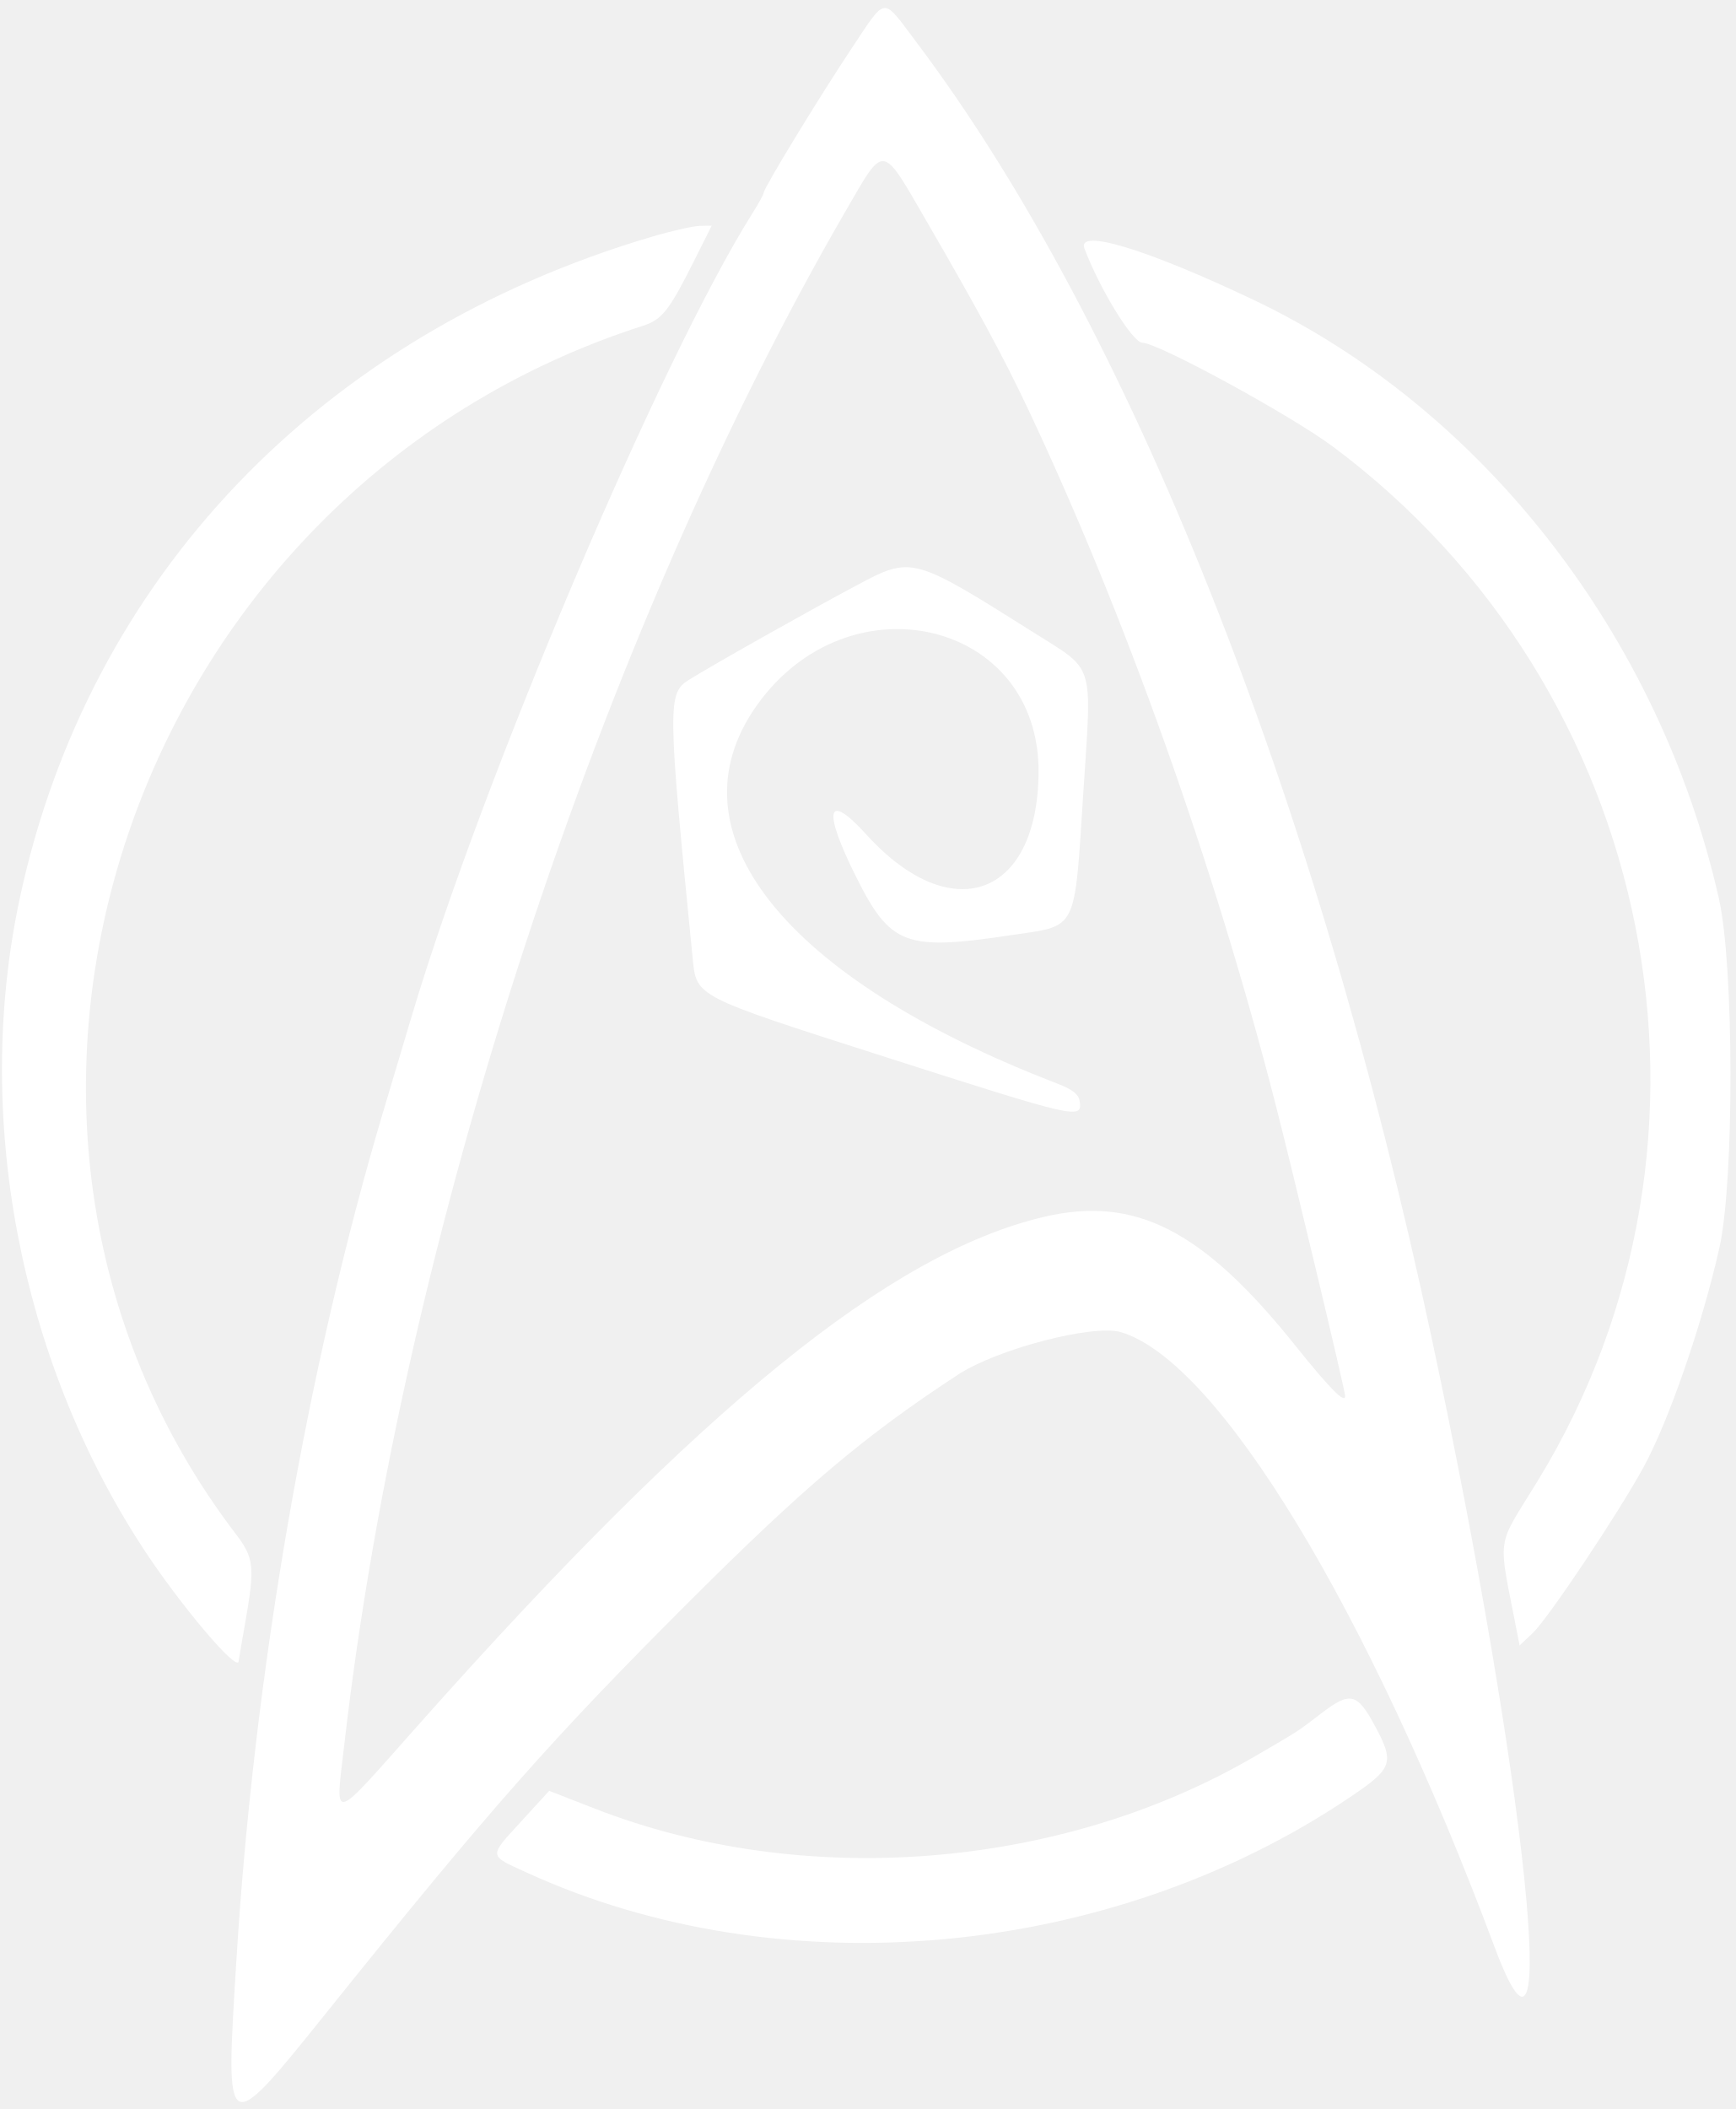
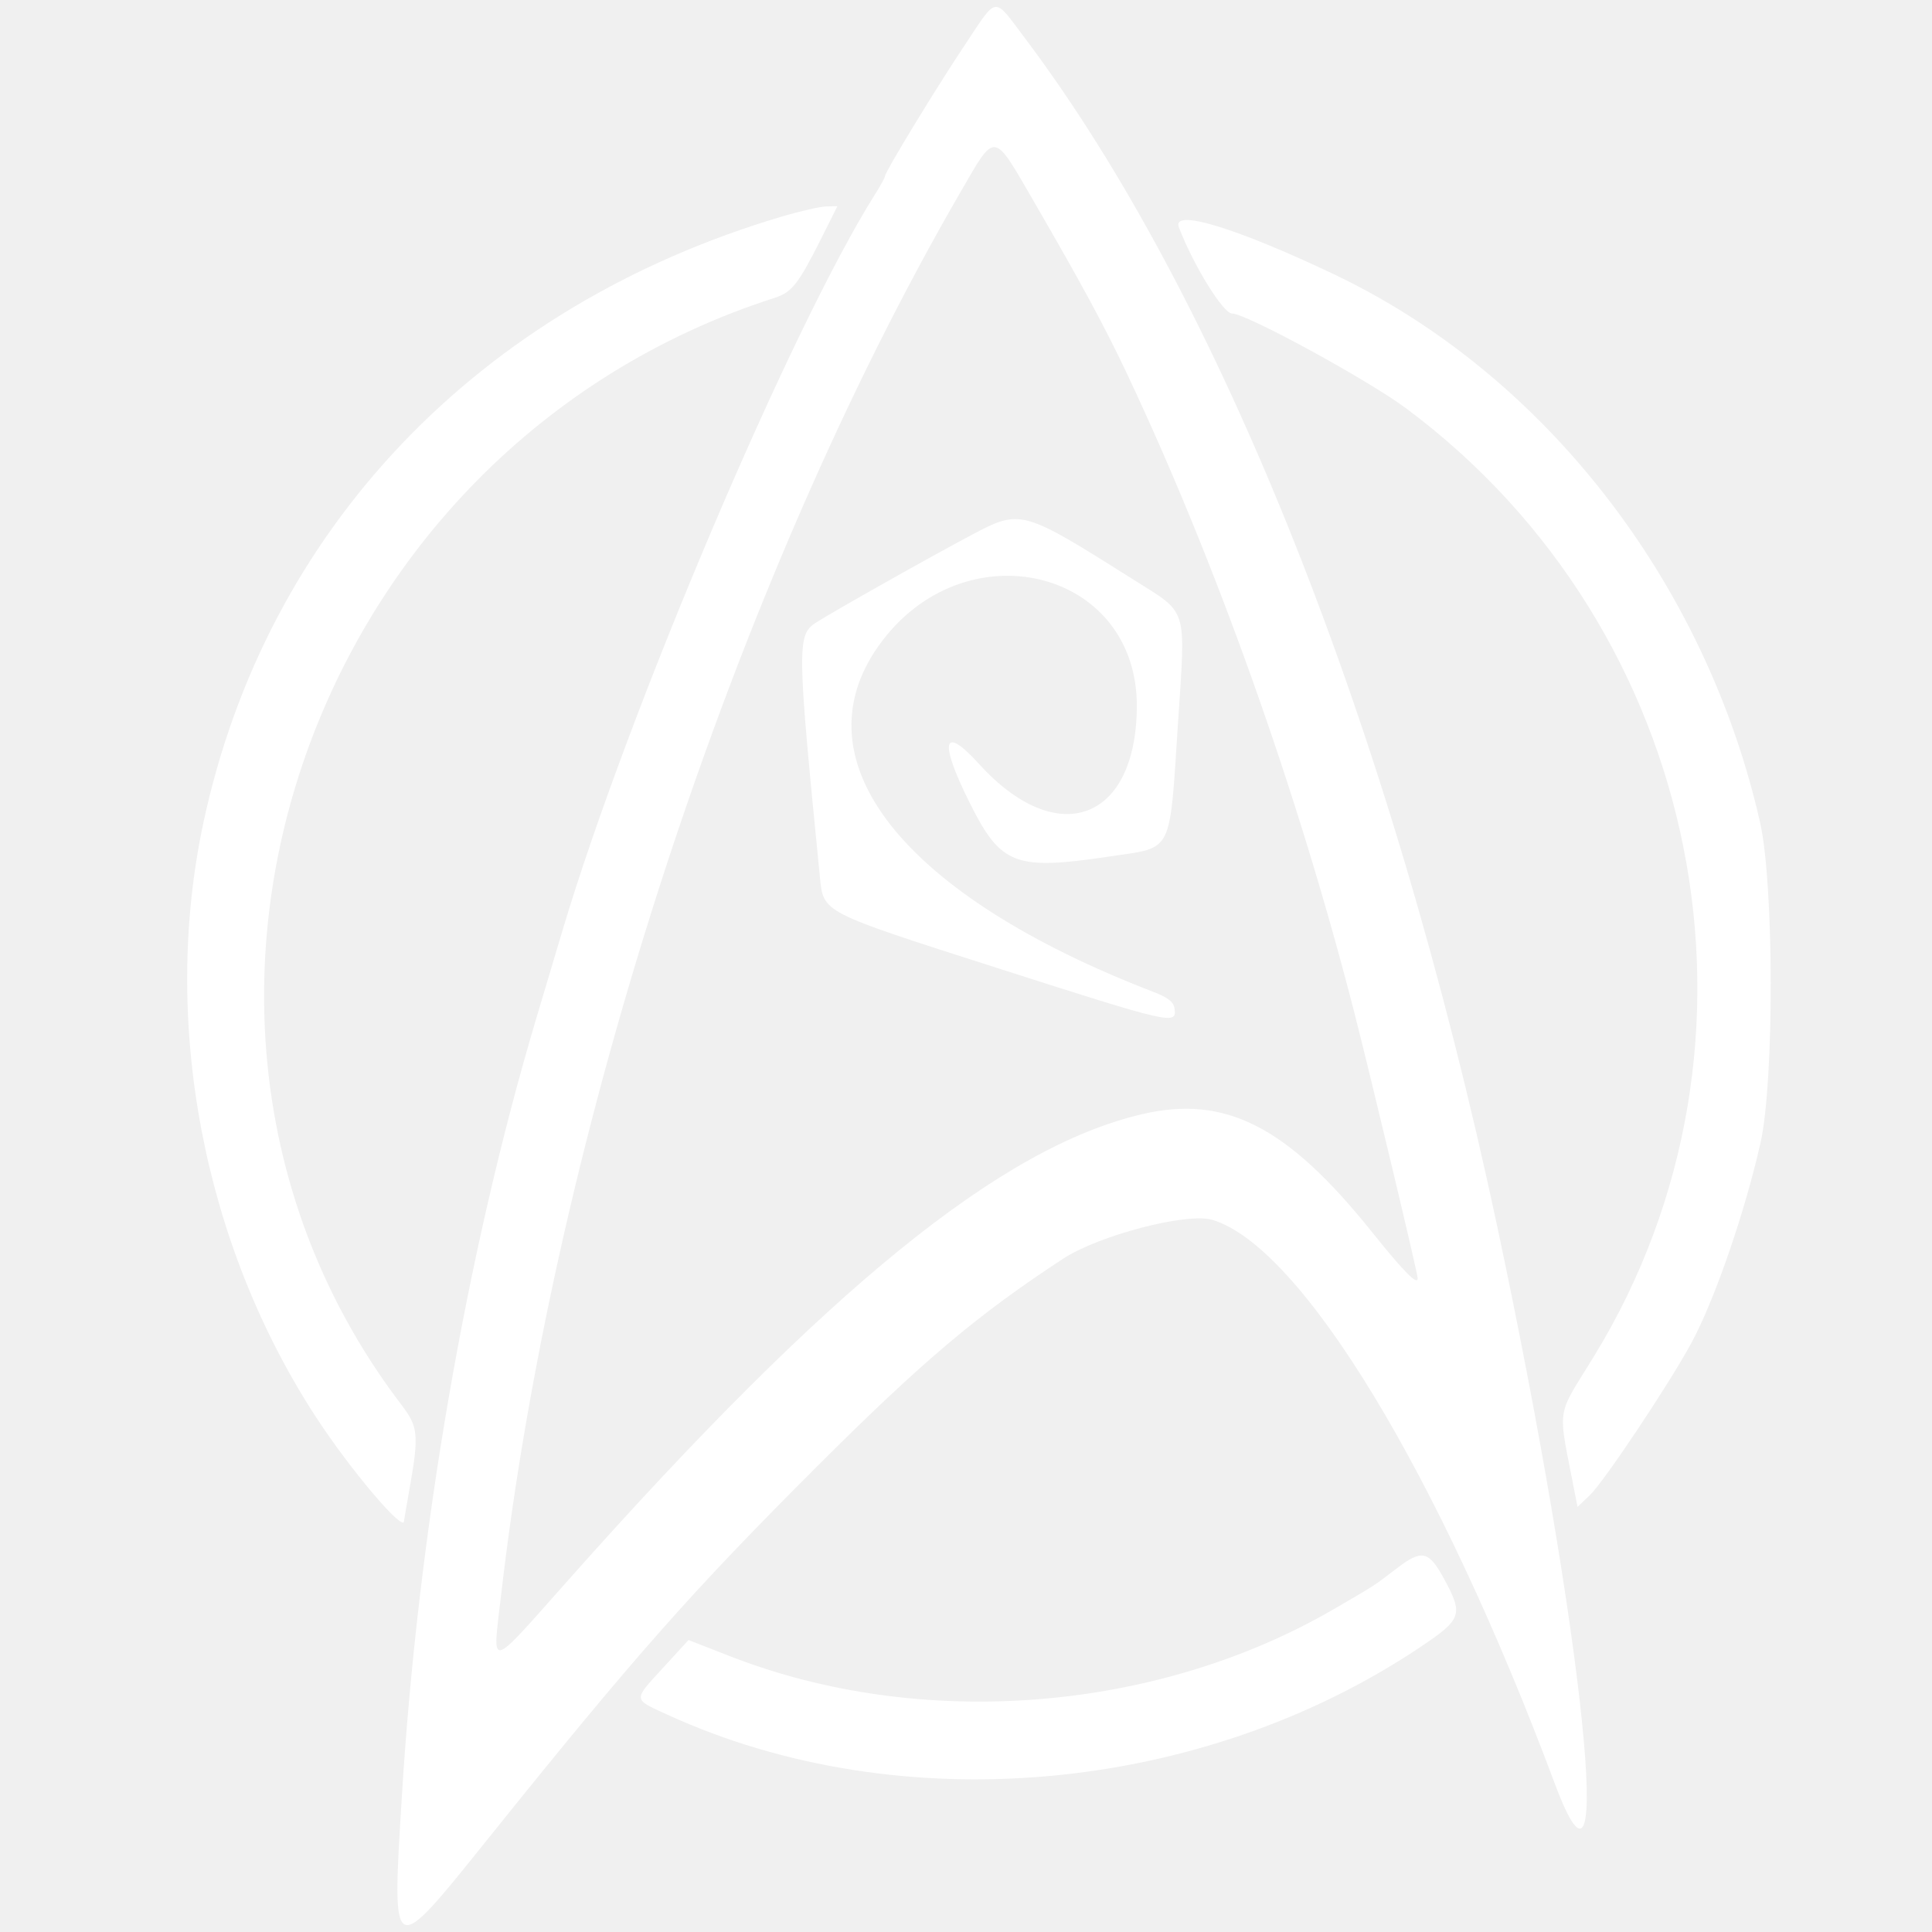
- <svg xmlns="http://www.w3.org/2000/svg" id="svg" width="400" height="486" viewBox="0, 0, 400,486" version="1.1">
+ <svg xmlns="http://www.w3.org/2000/svg" id="svg" width="486" height="486" viewBox="0 0 486 486" version="1.1">
  <defs id="defs1" />
-   <g id="svgg" style="fill:#ffffff">
-     <path id="path0" d="M196.203 11.250 C 188.919 22.163,176.000 43.370,176.000 44.414 C 176.000 44.758,174.871 46.829,173.490 49.016 C 152.386 82.447,111.320 179.141,94.928 234.000 C 93.202 239.775,90.248 249.675,88.362 256.000 C 70.720 315.179,58.513 385.754,54.462 451.985 C 51.934 493.323,51.638 493.180,76.270 462.500 C 112.976 416.780,127.306 400.569,158.942 368.976 C 185.383 342.571,199.385 330.754,220.823 316.751 C 229.862 310.847,251.998 305.084,258.338 306.983 C 280.709 313.686,315.268 370.568,344.465 448.745 C 360.063 490.509,351.878 411.271,329.977 308.500 C 303.239 183.028,260.244 74.870,211.215 9.750 C 203.165 -0.942,204.425 -1.068,196.203 11.250 M213.554 51.000 C 225.493 71.607,231.275 82.303,236.802 94.000 C 259.157 141.315,279.787 199.235,293.968 254.500 C 298.149 270.793,310.000 320.451,310.000 321.677 C 310.000 323.581,306.497 320.039,298.497 310.048 C 277.187 283.431,261.623 275.471,240.574 280.423 C 205.170 288.753,161.759 323.984,96.657 397.220 C 75.790 420.695,77.235 420.348,79.426 401.361 C 92.857 284.965,138.239 146.359,194.958 48.500 C 203.938 33.007,203.062 32.889,213.554 51.000 M150.145 54.576 C 73.846 77.130,20.325 133.194,4.535 207.106 C -6.137 257.054,4.428 312.913,32.790 356.500 C 41.402 369.735,54.985 385.788,55.001 382.750 C 55.002 382.613,55.677 378.675,56.500 374.000 C 58.764 361.148,58.547 359.004,54.441 353.626 C -18.895 257.582,29.768 113.049,148.233 75.053 C 152.555 73.667,154.221 71.551,159.887 60.250 L 164.022 52.000 161.261 52.053 C 159.743 52.082,154.740 53.218,150.145 54.576 M249.918 57.285 C 253.527 66.778,261.066 79.006,263.301 78.993 C 266.831 78.974,297.464 95.676,307.182 102.918 C 381.906 158.606,402.522 262.420,354.479 341.091 C 344.562 357.329,345.156 352.992,349.652 376.342 L 350.199 379.183 353.210 376.342 C 356.784 372.969,373.032 348.645,378.822 338.000 C 384.634 327.313,392.321 305.063,396.240 287.582 C 399.713 272.087,399.642 222.543,396.123 207.000 C 382.435 146.538,341.816 94.280,288.968 69.140 C 264.351 57.430,248.097 52.496,249.918 57.285 M197.500 134.844 C 186.863 140.494,164.078 153.329,158.750 156.672 C 153.803 159.776,153.839 162.460,159.628 220.783 C 160.517 229.739,159.953 229.448,203.500 243.398 C 248.449 257.797,249.430 258.022,248.820 253.779 C 248.586 252.154,247.159 251.042,243.500 249.634 C 180.557 225.403,153.754 191.609,174.423 162.538 C 195.725 132.576,239.609 143.026,239.348 178.000 C 239.133 206.756,219.274 213.925,199.670 192.322 C 190.544 182.266,189.504 186.444,197.263 201.996 C 205.168 217.838,208.644 219.158,232.876 215.519 C 248.598 213.157,247.529 215.304,249.721 181.715 C 251.636 152.357,252.367 154.674,238.416 145.881 C 210.297 128.158,210.157 128.121,197.500 134.844 M304.603 394.753 C 298.760 399.225,299.589 398.688,289.000 404.851 C 244.287 430.874,185.095 435.514,137.033 416.762 L 126.566 412.679 120.283 419.543 C 112.540 428.002,112.494 427.440,121.250 431.454 C 179.882 458.337,255.720 451.450,311.000 414.224 C 321.058 407.451,321.474 406.241,316.745 397.500 C 312.770 390.150,311.110 389.774,304.603 394.753 " stroke="none" fill="#000000" fill-rule="evenodd" style="fill:#ffffff" />
+   <g id="svgg" style="fill:#ffffff" transform="translate(46.62731,-0.126679)">
+     <path id="path0" d="M 196.203,11.25 C 188.919,22.163 176,43.37 176,44.414 c 0,0.344 -1.129,2.415 -2.51,4.602 C 152.386,82.447 111.32,179.141 94.928,234 c -1.726,5.775 -4.68,15.675 -6.566,22 -17.642,59.179 -29.849,129.754 -33.9,195.985 -2.528,41.338 -2.824,41.195 21.808,10.515 36.706,-45.72 51.036,-61.931 82.672,-93.524 26.441,-26.405 40.443,-38.222 61.881,-52.225 9.039,-5.904 31.175,-11.667 37.515,-9.768 22.371,6.703 56.93,63.585 86.127,141.762 15.598,41.764 7.413,-37.474 -14.488,-140.245 C 303.239,183.028 260.244,74.87 211.215,9.75 c -8.05,-10.692 -6.79,-10.818 -15.012,1.5 M 213.554,51 c 11.939,20.607 17.721,31.303 23.248,43 22.355,47.315 42.985,105.235 57.166,160.5 4.181,16.293 16.032,65.951 16.032,67.177 0,1.904 -3.503,-1.638 -11.503,-11.629 -21.31,-26.617 -36.874,-34.577 -57.923,-29.625 C 205.17,288.753 161.759,323.984 96.657,397.22 75.79,420.695 77.235,420.348 79.426,401.361 92.857,284.965 138.239,146.359 194.958,48.5 c 8.98,-15.493 8.104,-15.611 18.596,2.5 m -63.409,3.576 C 73.846,77.13 20.325,133.194 4.535,207.106 -6.137,257.054 4.428,312.913 32.79,356.5 c 8.612,13.235 22.195,29.288 22.211,26.25 0.001,-0.137 0.676,-4.075 1.499,-8.75 2.264,-12.852 2.047,-14.996 -2.059,-20.374 -73.336,-96.044 -24.673,-240.577 93.792,-278.573 4.322,-1.386 5.988,-3.502 11.654,-14.803 l 4.135,-8.25 -2.761,0.053 c -1.518,0.029 -6.521,1.165 -11.116,2.523 m 99.773,2.709 c 3.609,9.493 11.148,21.721 13.383,21.708 3.53,-0.019 34.163,16.683 43.881,23.925 74.724,55.688 95.34,159.502 47.297,238.173 -9.917,16.238 -9.323,11.901 -4.827,35.251 l 0.547,2.841 3.011,-2.841 c 3.574,-3.373 19.822,-27.697 25.612,-38.342 5.812,-10.687 13.499,-32.937 17.418,-50.418 3.473,-15.495 3.402,-65.039 -0.117,-80.582 C 382.435,146.538 341.816,94.28 288.968,69.14 264.351,57.43 248.097,52.496 249.918,57.285 M 197.5,134.844 c -10.637,5.65 -33.422,18.485 -38.75,21.828 -4.947,3.104 -4.911,5.788 0.878,64.111 0.889,8.956 0.325,8.665 43.872,22.615 44.949,14.399 45.93,14.624 45.32,10.381 -0.234,-1.625 -1.661,-2.737 -5.32,-4.145 -62.943,-24.231 -89.746,-58.025 -69.077,-87.096 21.302,-29.962 65.186,-19.512 64.925,15.462 -0.215,28.756 -20.074,35.925 -39.678,14.322 -9.126,-10.056 -10.166,-5.878 -2.407,9.674 7.905,15.842 11.381,17.162 35.613,13.523 15.722,-2.362 14.653,-0.215 16.845,-33.804 1.915,-29.358 2.646,-27.041 -11.305,-35.834 -28.119,-17.723 -28.259,-17.76 -40.916,-11.037 m 107.103,259.909 c -5.843,4.472 -5.014,3.935 -15.603,10.098 -44.713,26.023 -103.905,30.663 -151.967,11.911 l -10.467,-4.083 -6.283,6.864 c -7.743,8.459 -7.789,7.897 0.967,11.911 58.632,26.883 134.47,19.996 189.75,-17.23 10.058,-6.773 10.474,-7.983 5.745,-16.724 -3.975,-7.35 -5.635,-7.726 -12.142,-2.747" stroke="none" fill="#000000" fill-rule="evenodd" style="fill:#ffffff" />
  </g>
</svg>
